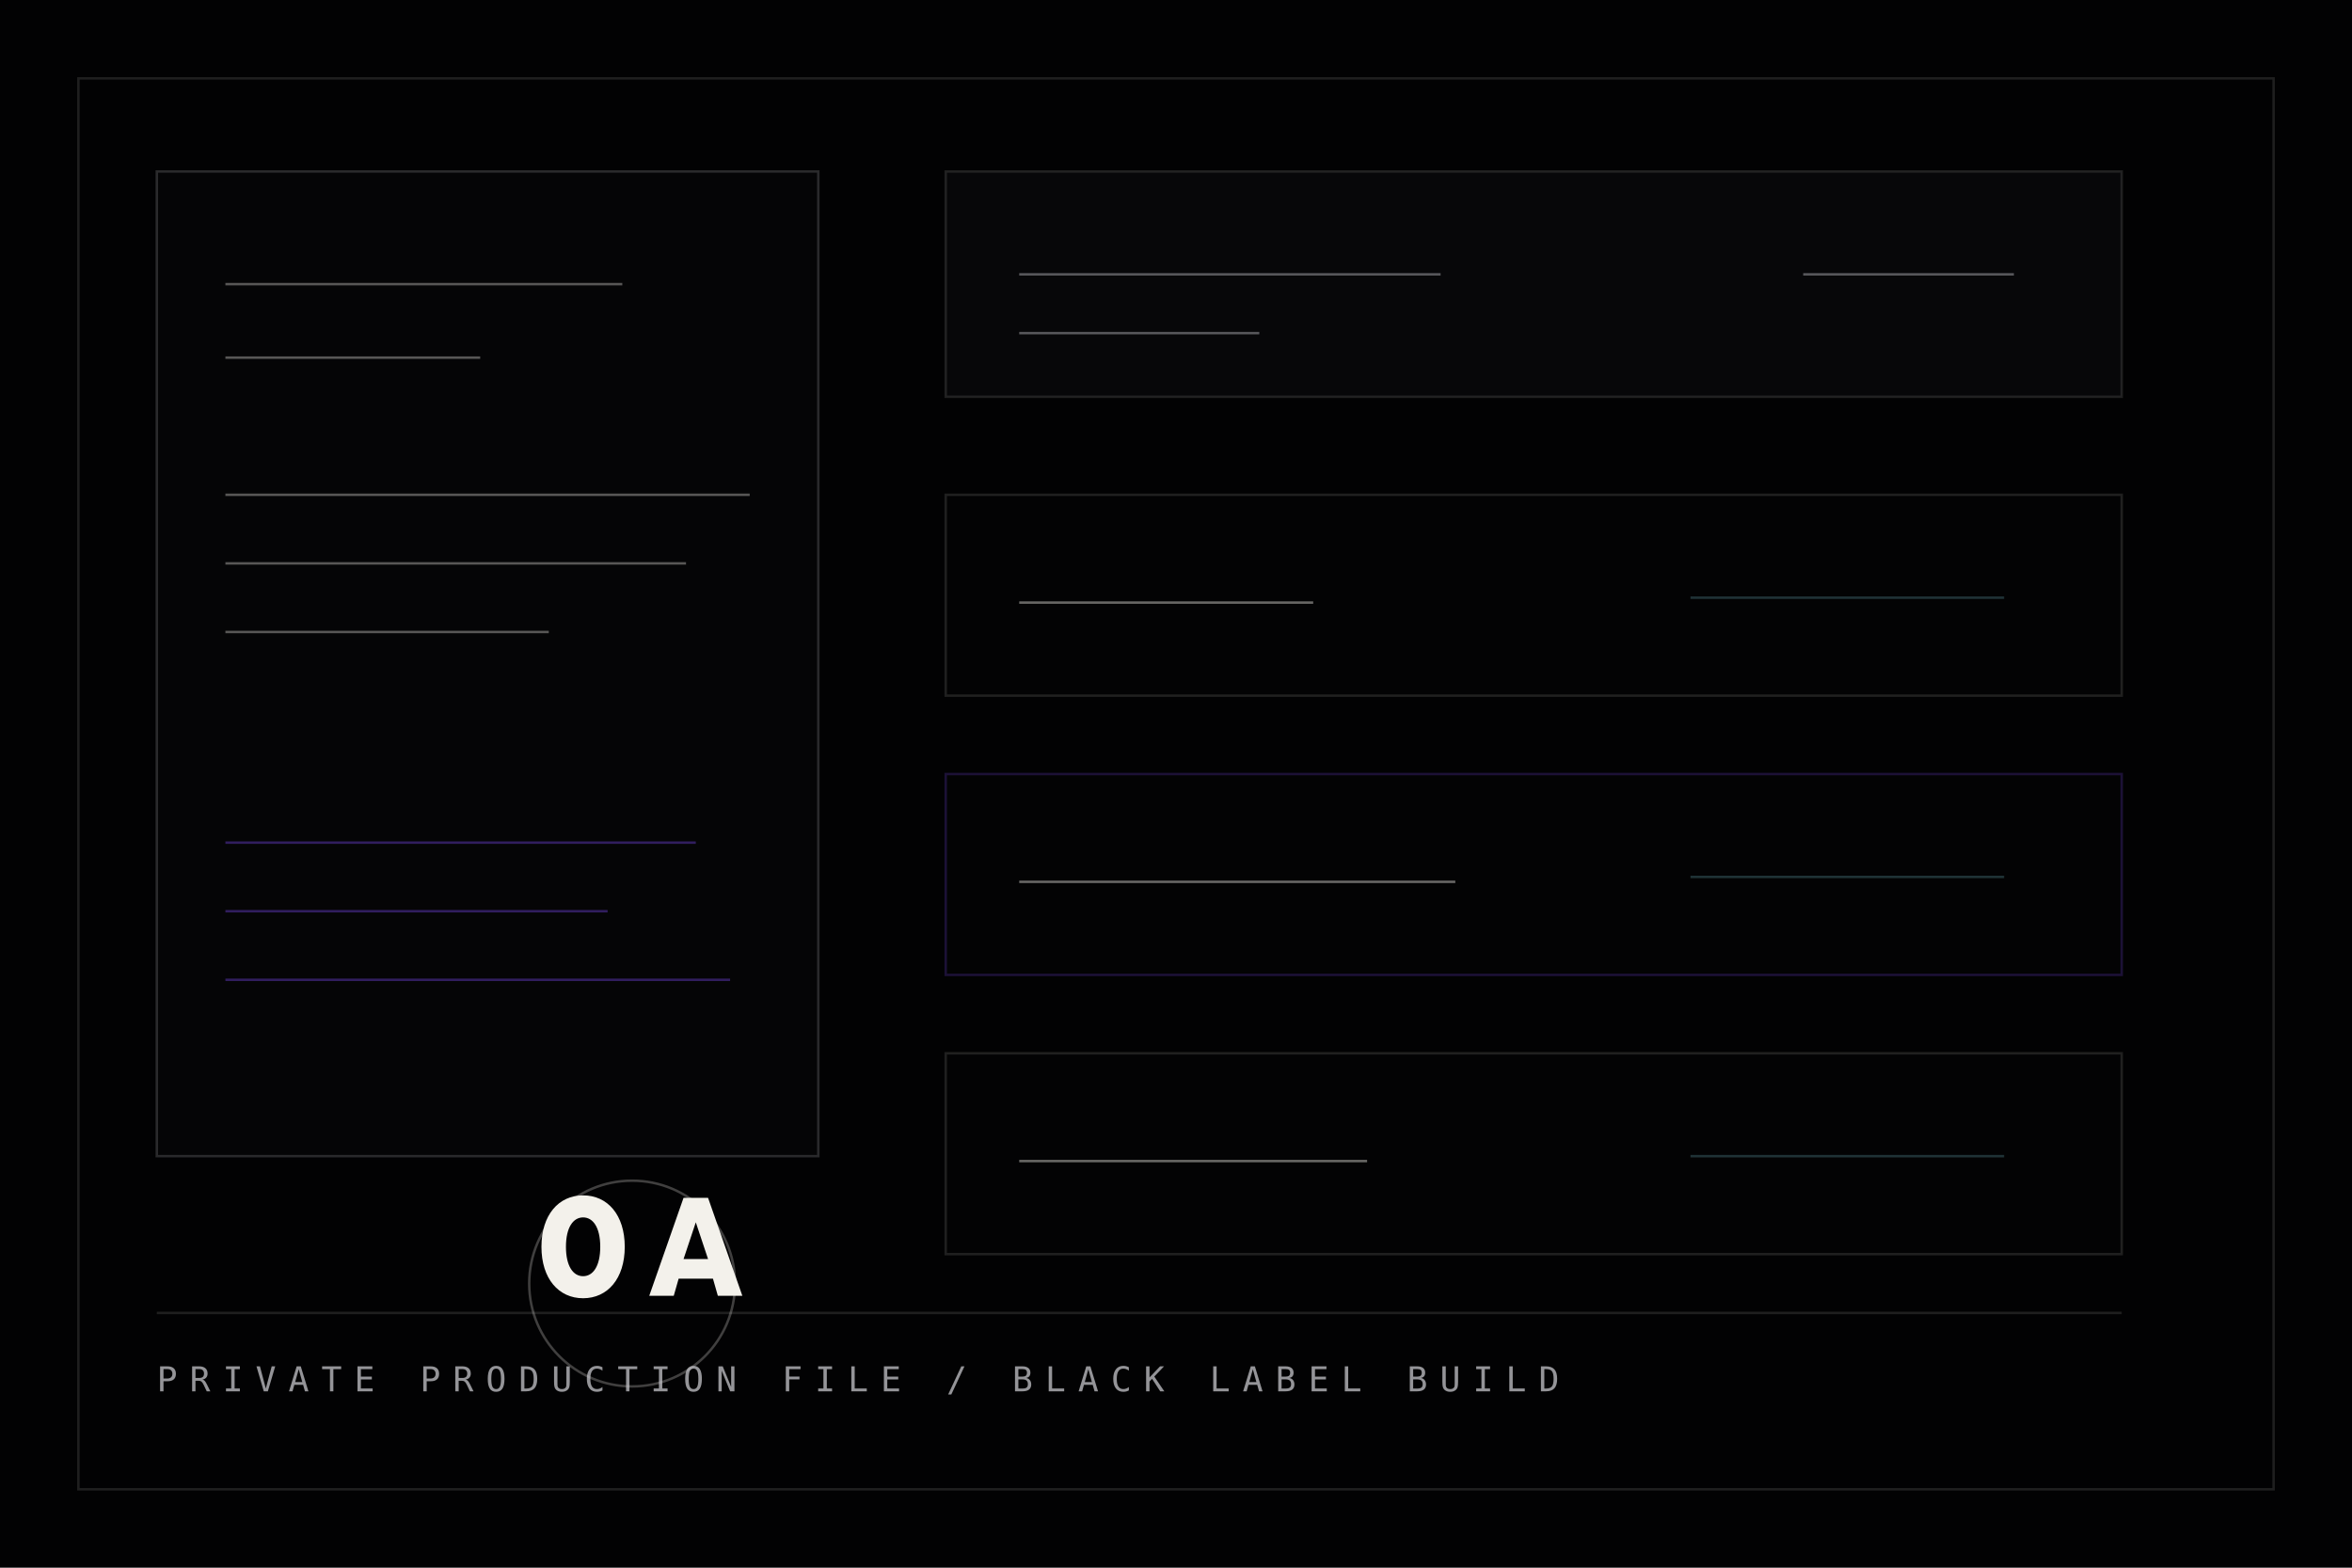
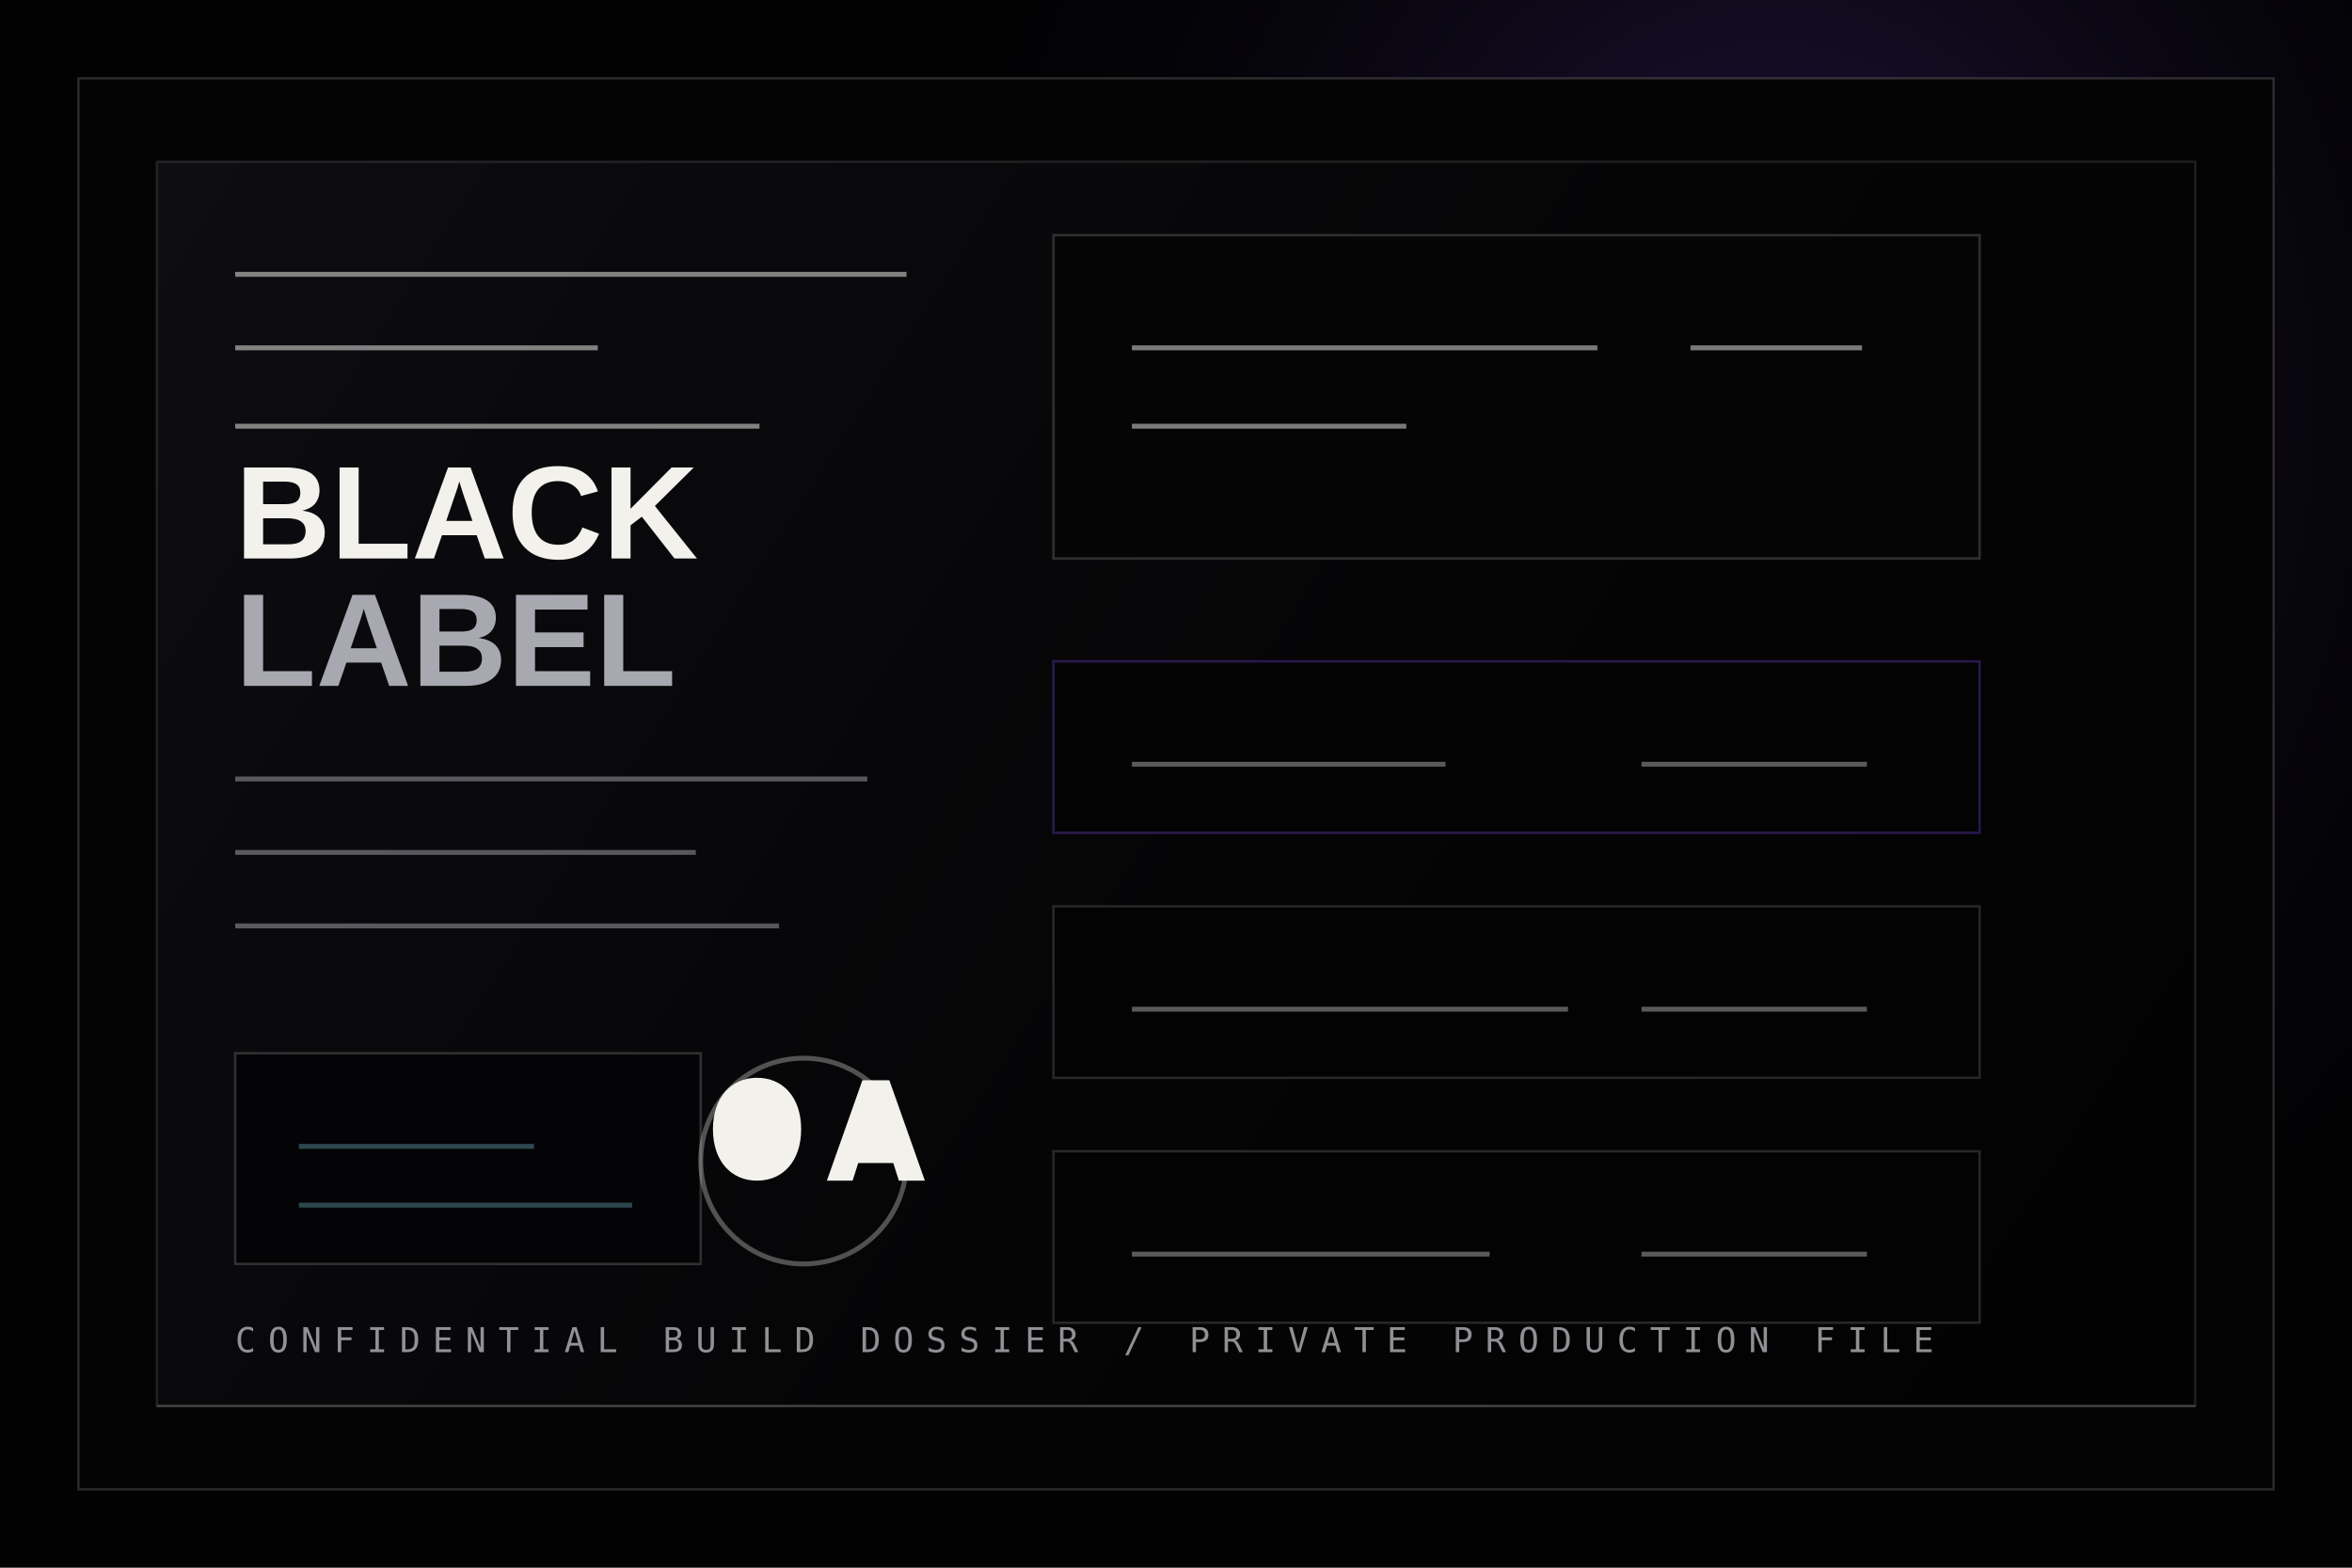
<svg xmlns="http://www.w3.org/2000/svg" width="960" height="640" viewBox="0 0 960 640" fill="none" role="img" aria-labelledby="title">
+   <defs>
+     <radialGradient id="v" cx="0" cy="0" r="1" gradientUnits="userSpaceOnUse" gradientTransform="translate(724 168) rotate(92) scale(430 360)">
+       <stop stop-color="#6F42D8" stop-opacity=".34" />
+       <stop offset="1" stop-color="#020203" stop-opacity="0" />
+     </radialGradient>
+     <linearGradient id="paper" x1="75" y1="62" x2="862" y2="568" gradientUnits="userSpaceOnUse">
+       <stop stop-color="#0D0D12" />
+       <stop offset=".55" stop-color="#050506" />
+       <stop offset="1" stop-color="#020203" />
+     </linearGradient>
+   </defs>
  <rect width="960" height="640" fill="#020203" />
-   <rect x="32" y="32" width="896" height="576" stroke="#F3F1EB" stroke-opacity=".12" />
-   <rect x="64" y="70" width="270" height="402" fill="#050506" stroke="#C6C7CC" stroke-opacity=".2" />
-   <path d="M92 116h162M92 146h104M92 202h214M92 230h188M92 258h132" stroke="#F3F1EB" stroke-opacity=".35" />
-   <path d="M92 344h192M92 372h156M92 400h206" stroke="#6F42D8" stroke-opacity=".42" />
-   <circle cx="258" cy="524" r="42" stroke="#F3F1EB" stroke-opacity=".26" />
-   <path d="M238 530c-10 0-17-8-17-21s7-21 17-21 17 8 17 21-7 21-17 21Zm0-9c4 0 7-4 7-12s-3-12-7-12-7 4-7 12 3 12 7 12Zm37 8h-10l14-40h10l14 40h-10l-2-7h-14l-2 7Zm4-15h10l-5-15-5 15Z" fill="#F3F1EB" />
-   <rect x="386" y="70" width="480" height="92" fill="#070709" stroke="#F3F1EB" stroke-opacity=".12" />
-   <path d="M416 112h172M416 136h98M736 112h86" stroke="#C6C7CC" stroke-opacity=".42" />
-   <rect x="386" y="202" width="480" height="82" fill="#030304" stroke="#F3F1EB" stroke-opacity=".12" />
-   <rect x="386" y="316" width="480" height="82" fill="#030304" stroke="#6F42D8" stroke-opacity=".24" />
-   <rect x="386" y="430" width="480" height="82" fill="#030304" stroke="#F3F1EB" stroke-opacity=".12" />
-   <path d="M416 246h120M416 360h178M416 474h142" stroke="#F3F1EB" stroke-opacity=".42" />
-   <path d="M690 244h128M690 358h128M690 472h128" stroke="#7BC8D7" stroke-opacity=".24" />
-   <path d="M64 536h802" stroke="#F3F1EB" stroke-opacity=".12" />
-   <text x="64" y="568" fill="#C6C7CC" fill-opacity=".74" font-family="monospace" font-size="14" letter-spacing="5">PRIVATE PRODUCTION FILE / BLACK LABEL BUILD</text>
+   <rect width="960" height="640" fill="url(#v)" />
+   <rect x="32" y="32" width="896" height="576" fill="#030304" stroke="#F3F1EB" stroke-opacity=".16" />
+   <rect x="64" y="66" width="832" height="508" fill="url(#paper)" stroke="#C6C7CC" stroke-opacity=".14" />
+   <path d="M96 112h274M96 142h148M96 174h214" stroke="#F3F1EB" stroke-opacity=".52" stroke-width="2" />
+   <text x="96" y="228" fill="#F3F1EB" font-family="Arial Black, Arial, sans-serif" font-size="54" font-weight="900">BLACK</text>
+   <text x="96" y="280" fill="#A7A8B0" font-family="Arial Black, Arial, sans-serif" font-size="54" font-weight="900">LABEL</text>
+   <path d="M96 318h258M96 348h188M96 378h222" stroke="#C6C7CC" stroke-opacity=".42" stroke-width="2" />
+   <rect x="96" y="430" width="190" height="86" fill="#040406" stroke="#F3F1EB" stroke-opacity=".18" />
+   <path d="M122 468h96M122 492h136" stroke="#7BC8D7" stroke-opacity=".34" stroke-width="2" />
+   <circle cx="328" cy="474" r="42" stroke="#F3F1EB" stroke-opacity=".32" stroke-width="2" />
+   <path d="M309 482c-10.6 0-18-8-18-21s7.4-21 18-21 18 8 18 21-7.4 21-18 21Zm39 0h-10.5l14.5-41h11l14.5 41h-10.6l-2.3-7.2h-14.3L348 482Z" fill="#F3F1EB" />
+   <rect x="430" y="96" width="378" height="132" fill="#050506" stroke="#F3F1EB" stroke-opacity=".18" />
+   <path d="M462 142h190M462 174h112M690 142h70" stroke="#F3F1EB" stroke-opacity=".5" stroke-width="2" />
+   <rect x="430" y="270" width="378" height="70" fill="#030304" stroke="#6F42D8" stroke-opacity=".34" />
+   <rect x="430" y="370" width="378" height="70" fill="#030304" stroke="#F3F1EB" stroke-opacity=".15" />
+   <rect x="430" y="470" width="378" height="70" fill="#030304" stroke="#F3F1EB" stroke-opacity=".15" />
+   <path d="M462 312h128M462 412h178M462 512h146M670 312h92M670 412h92M670 512h92" stroke="#C6C7CC" stroke-opacity=".44" stroke-width="2" />
+   <path d="M64 574h832" stroke="#F3F1EB" stroke-opacity=".16" />
+   <text x="96" y="552" fill="#C6C7CC" fill-opacity=".72" font-family="monospace" font-size="14" letter-spacing="5">CONFIDENTIAL BUILD DOSSIER / PRIVATE PRODUCTION FILE</text>
</svg>
